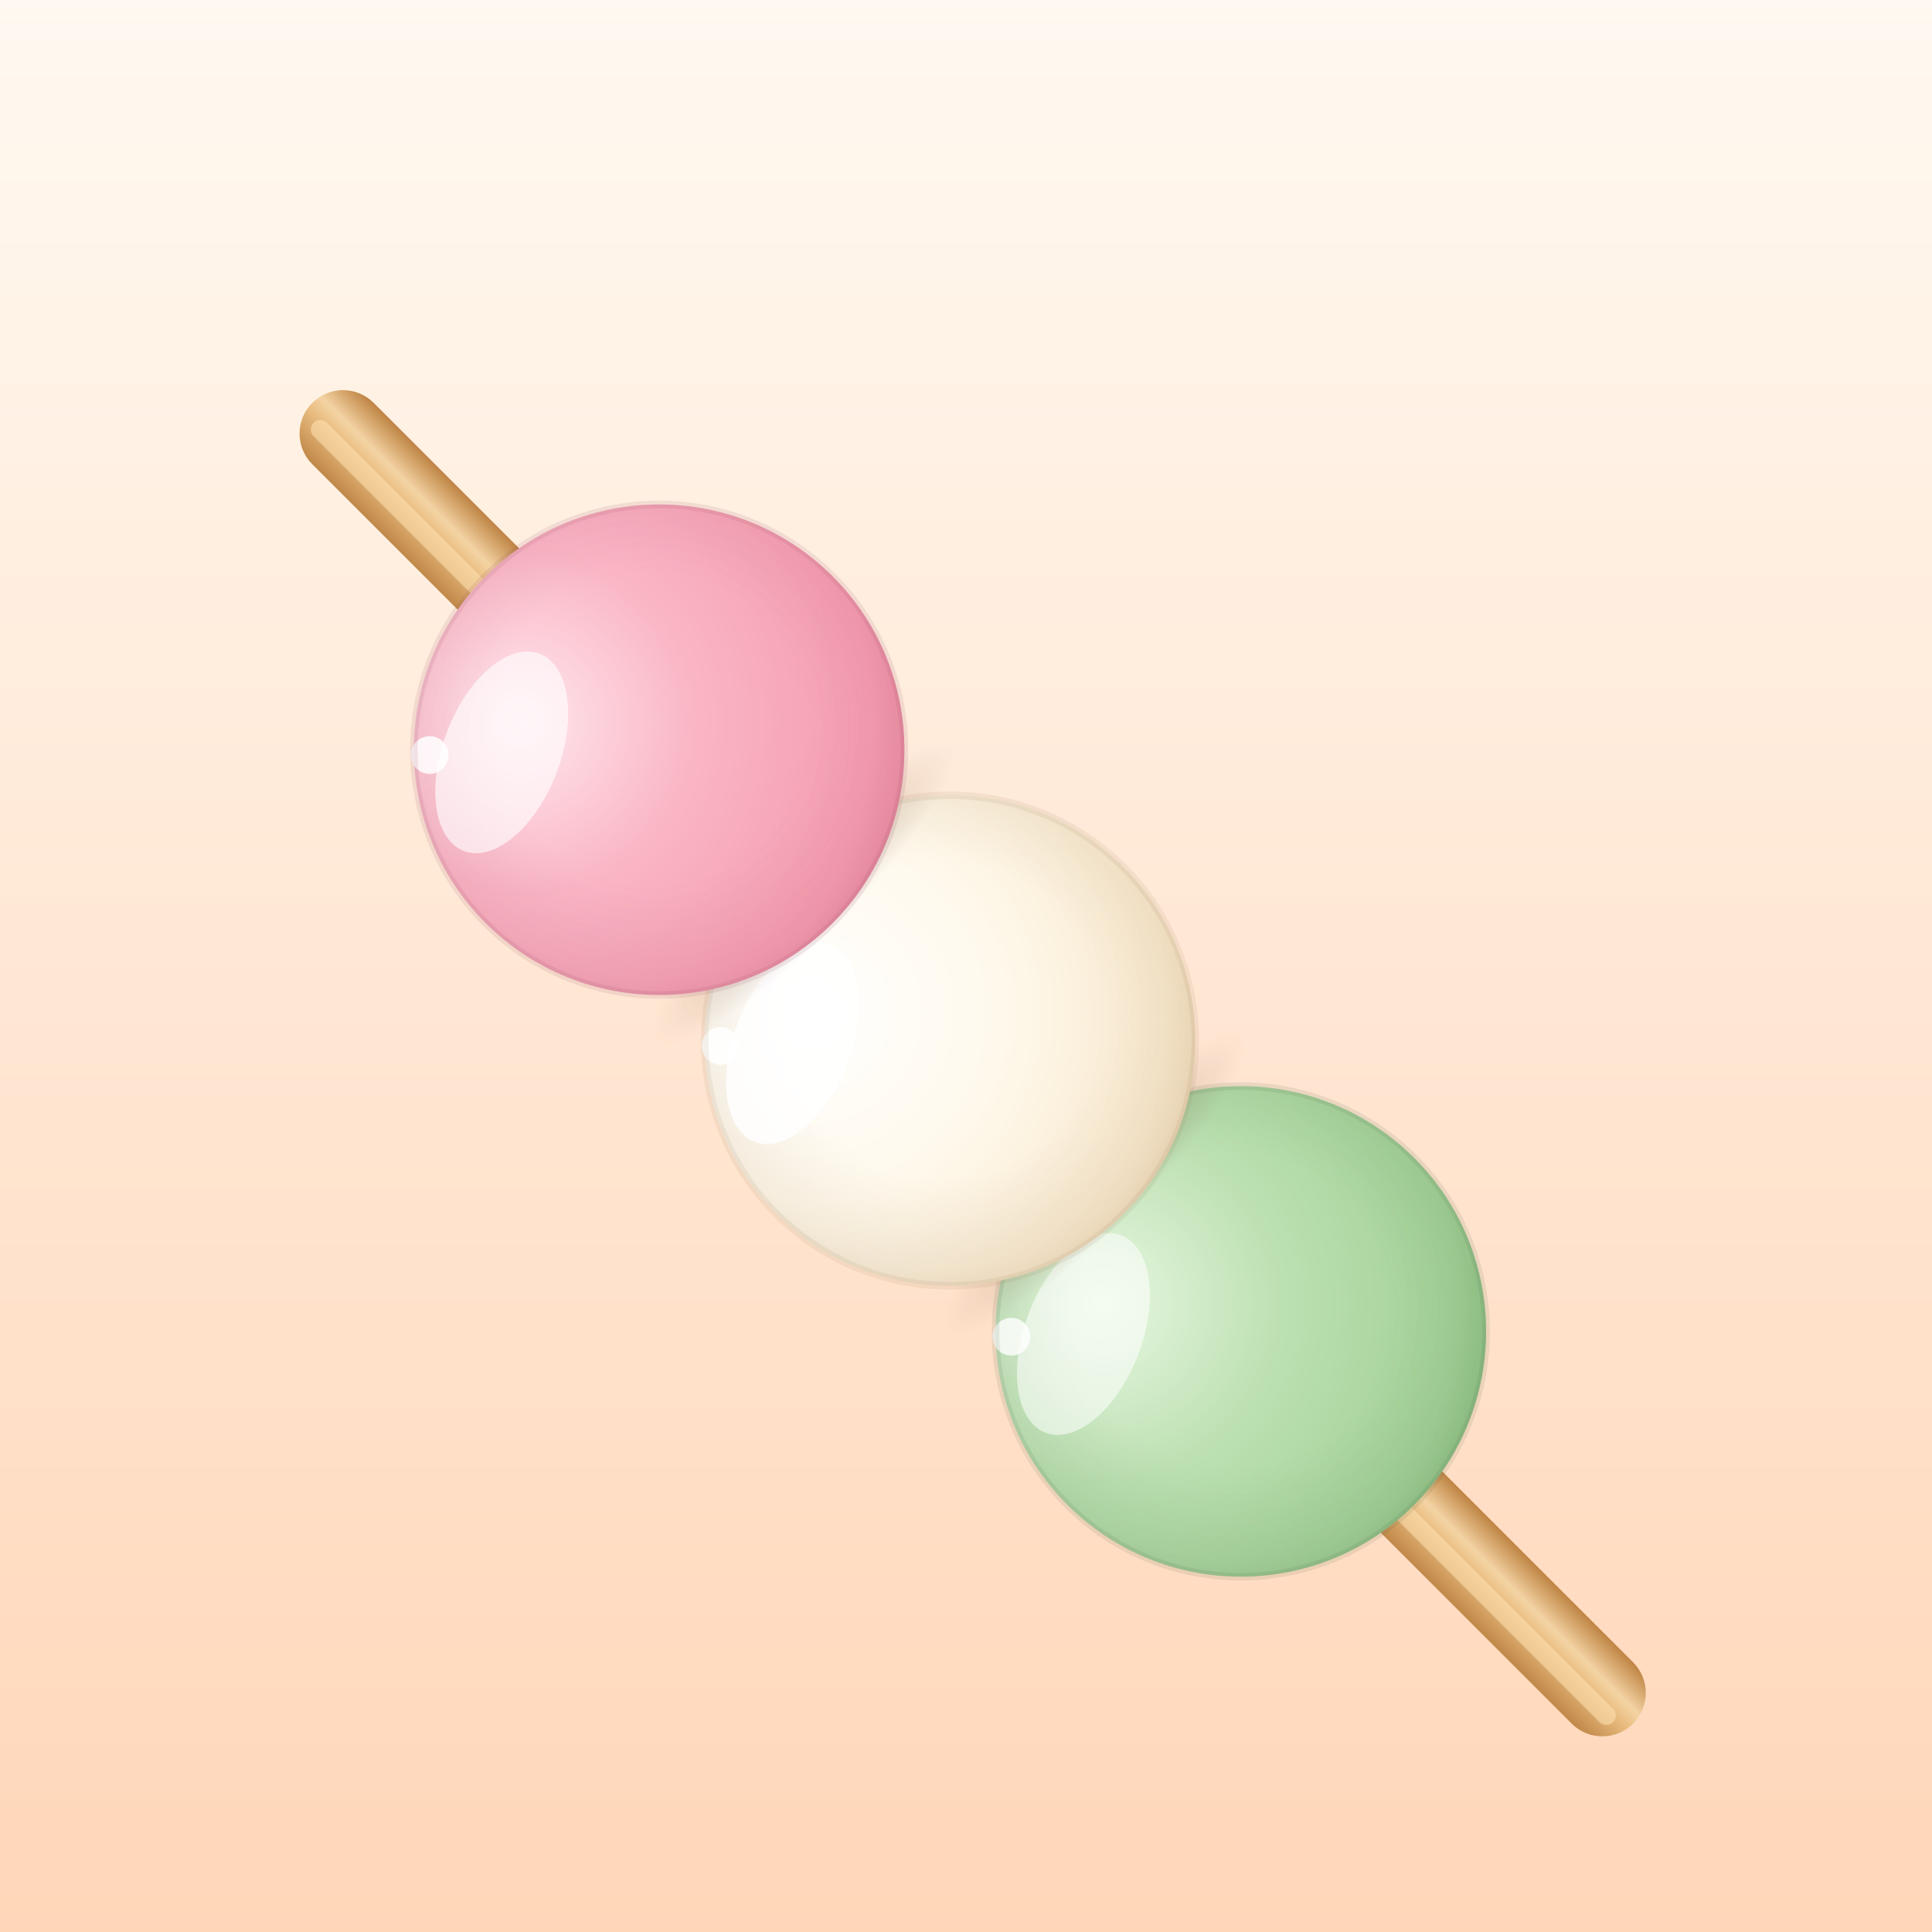
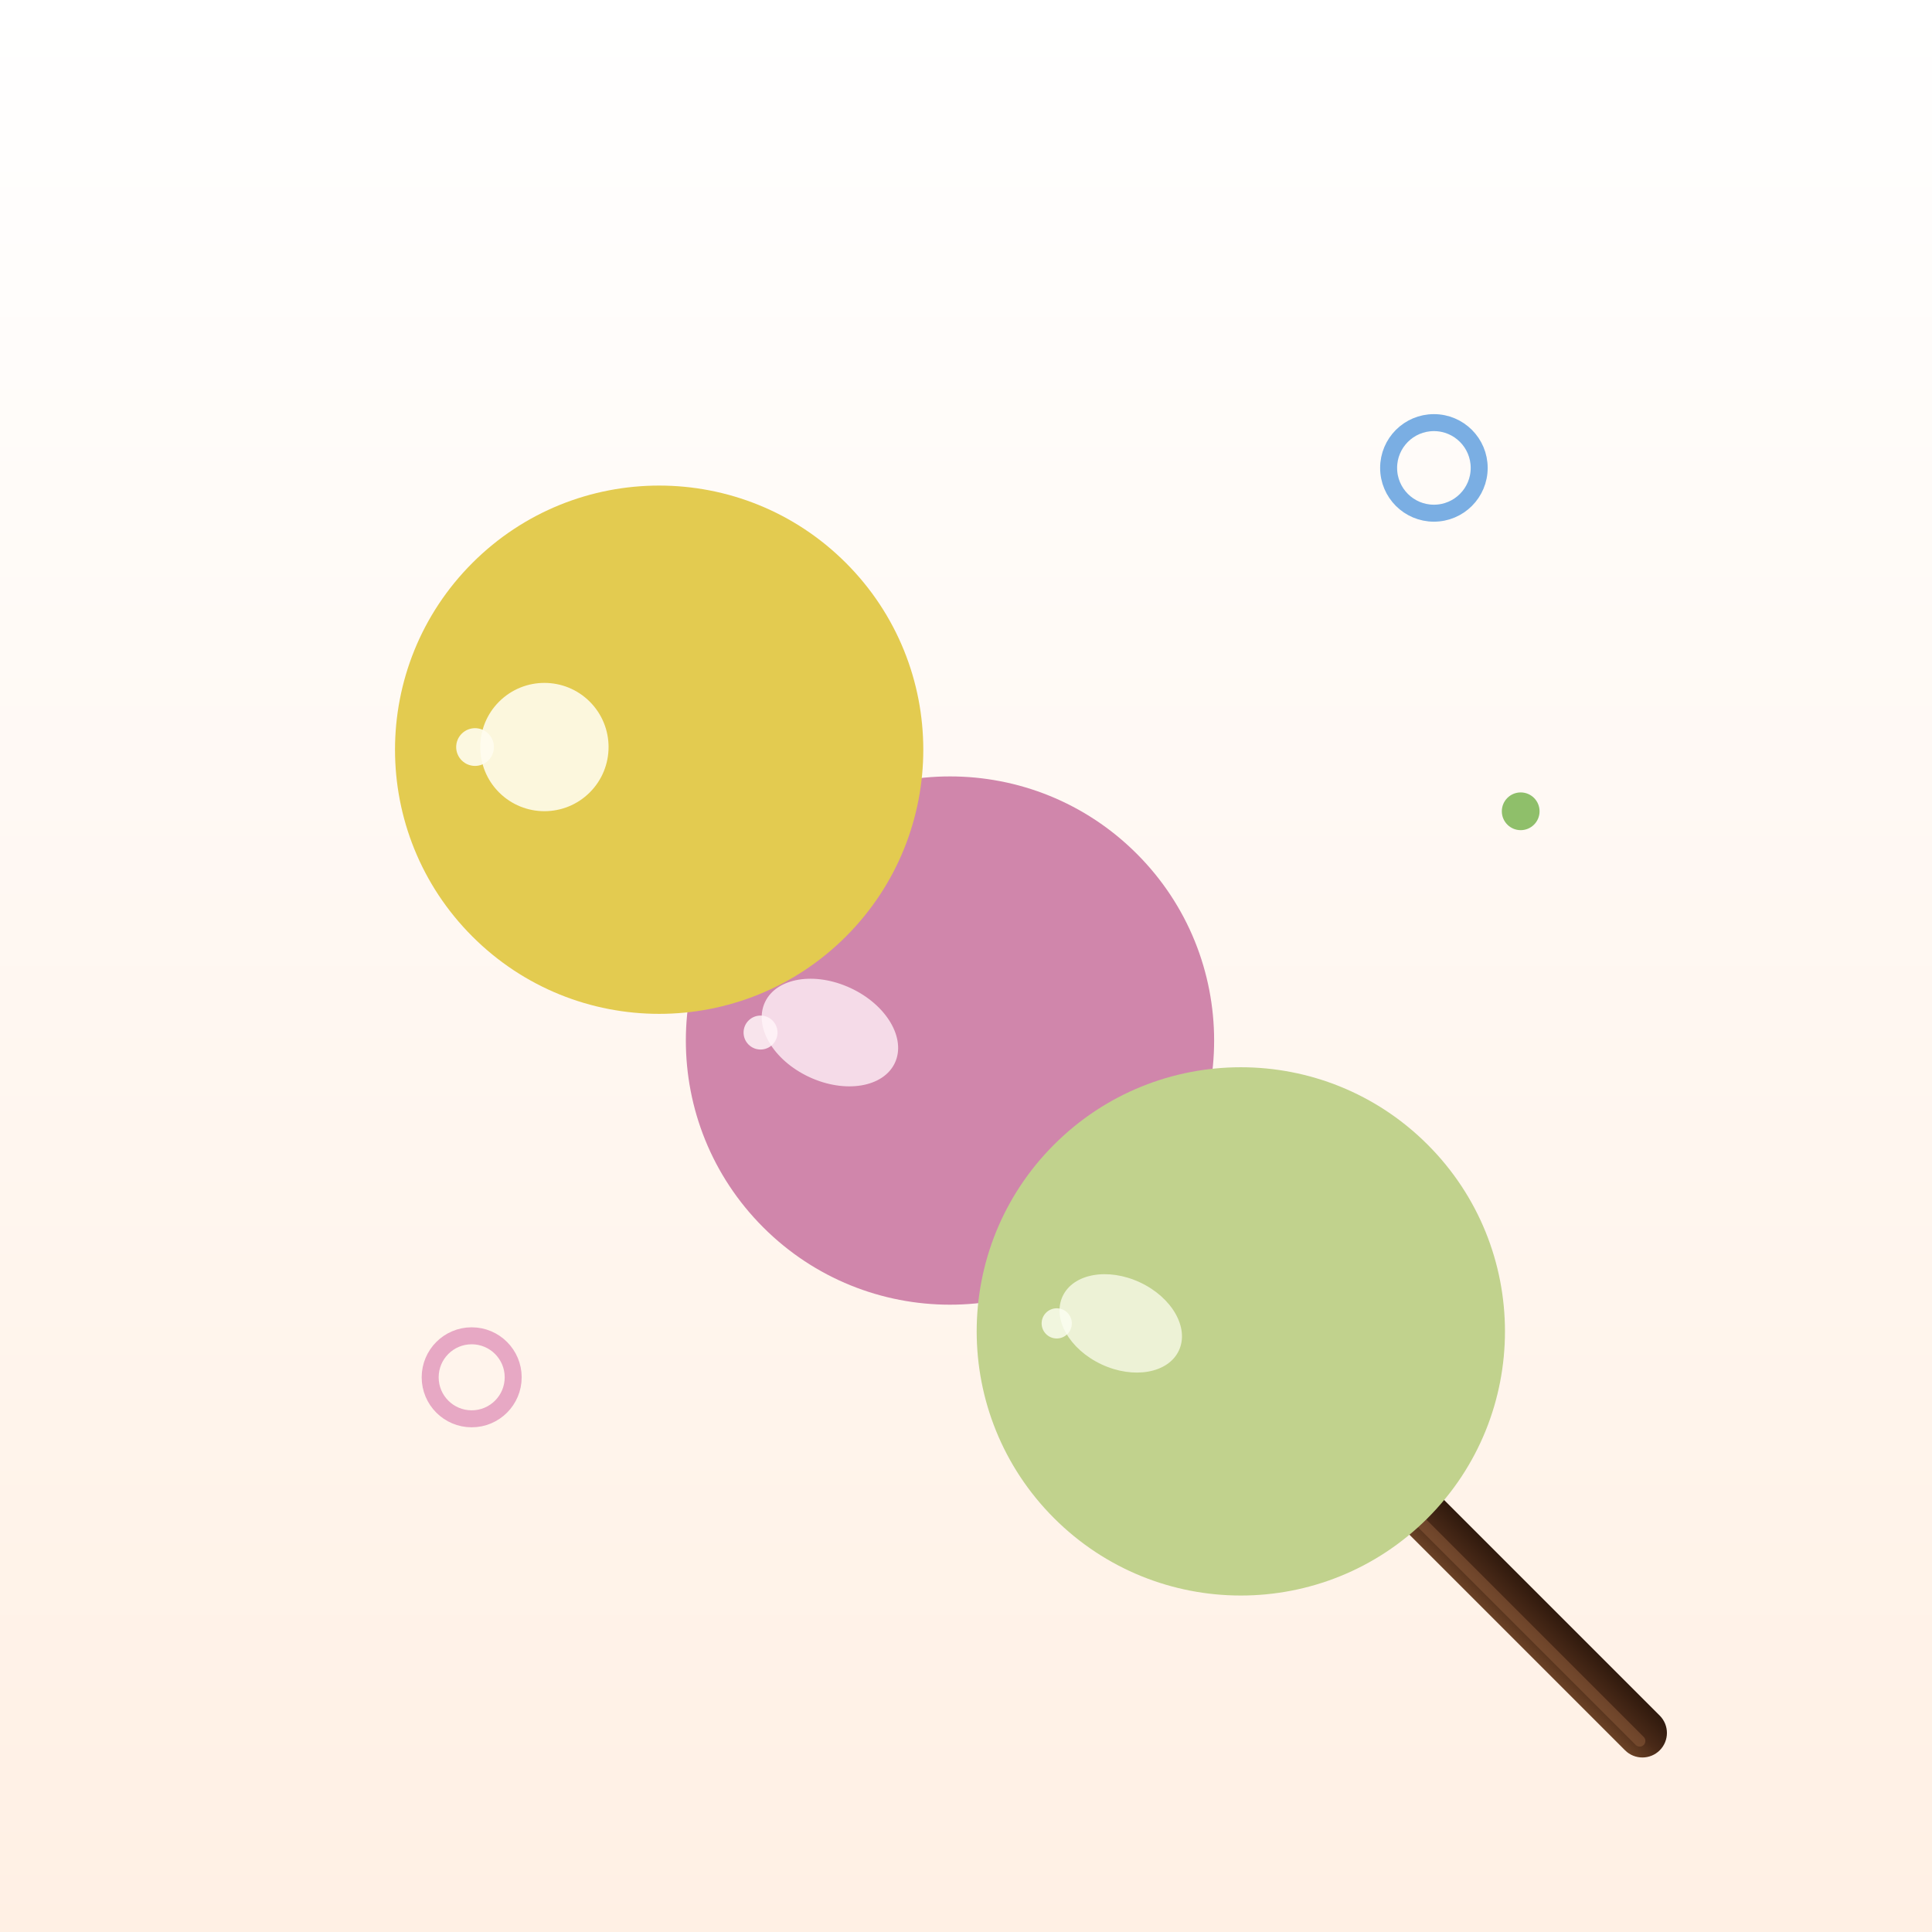
<svg xmlns="http://www.w3.org/2000/svg" width="1024" height="1024" viewBox="0 0 1024 1024">
  <defs>
    <linearGradient id="bg" x1="0" y1="0" x2="0" y2="1">
-       <stop offset="0" stop-color="#FFF9F1" />
-       <stop offset="1" stop-color="#FFD6B8" />
+       <stop offset="0" stop-color="#FFFFFF" />
+       <stop offset="1" stop-color="#FFF0E4" />
    </linearGradient>
    <linearGradient id="stick" x1="0" y1="0" x2="1" y2="0">
-       <stop offset="0" stop-color="#C08848" />
-       <stop offset="0.42" stop-color="#E9BC80" />
-       <stop offset="0.62" stop-color="#F4D3A3" />
-       <stop offset="1" stop-color="#BE8444" />
+       <stop offset="0" stop-color="#6B4226" />
+       <stop offset="0.45" stop-color="#4A2A18" />
+       <stop offset="1" stop-color="#2F190D" />
    </linearGradient>
-     <radialGradient id="pink" cx="0.34" cy="0.26" r="0.92">
-       <stop offset="0" stop-color="#FFE8EE" />
-       <stop offset="0.38" stop-color="#FAB6C5" />
-       <stop offset="0.78" stop-color="#F49CB0" />
-       <stop offset="1" stop-color="#DE7B93" />
-     </radialGradient>
-     <radialGradient id="shadePink" cx="0.52" cy="0.46" r="0.62">
-       <stop offset="0.52" stop-color="#A94F68" stop-opacity="0" />
-       <stop offset="0.82" stop-color="#A94F68" stop-opacity="0.10" />
-       <stop offset="1" stop-color="#A94F68" stop-opacity="0.26" />
-     </radialGradient>
-     <radialGradient id="cream" cx="0.34" cy="0.26" r="0.92">
-       <stop offset="0" stop-color="#FFFFFF" />
-       <stop offset="0.42" stop-color="#FFF9EC" />
-       <stop offset="0.8" stop-color="#F7E7CC" />
-       <stop offset="1" stop-color="#E3C9A5" />
-     </radialGradient>
-     <radialGradient id="shadeCream" cx="0.52" cy="0.46" r="0.62">
-       <stop offset="0.52" stop-color="#9A7447" stop-opacity="0" />
-       <stop offset="0.82" stop-color="#9A7447" stop-opacity="0.10" />
-       <stop offset="1" stop-color="#9A7447" stop-opacity="0.24" />
-     </radialGradient>
-     <radialGradient id="matcha" cx="0.34" cy="0.26" r="0.92">
-       <stop offset="0" stop-color="#E8F7E1" />
-       <stop offset="0.4" stop-color="#BCE0B2" />
-       <stop offset="0.78" stop-color="#A3D097" />
-       <stop offset="1" stop-color="#7DB473" />
-     </radialGradient>
-     <radialGradient id="shadeMatcha" cx="0.52" cy="0.46" r="0.62">
-       <stop offset="0.52" stop-color="#3F6B3B" stop-opacity="0" />
-       <stop offset="0.82" stop-color="#3F6B3B" stop-opacity="0.10" />
-       <stop offset="1" stop-color="#3F6B3B" stop-opacity="0.24" />
-     </radialGradient>
-     <radialGradient id="contact" cx="0.5" cy="0.5" r="0.5">
-       <stop offset="0" stop-color="#6B4632" stop-opacity="0.30" />
-       <stop offset="0.65" stop-color="#6B4632" stop-opacity="0.10" />
-       <stop offset="1" stop-color="#6B4632" stop-opacity="0" />
-     </radialGradient>
  </defs>
  <rect width="1024" height="1024" fill="url(#bg)" />
  <g transform="rotate(-45 512 560)">
-     <rect x="489" y="70" width="46" height="990" rx="23" fill="url(#stick)" />
-     <rect x="500" y="78" width="10" height="974" rx="5" fill="#FFE3B5" opacity="0.55" />
-     <circle cx="512" cy="766" r="130" fill="url(#matcha)" />
-     <circle cx="512" cy="766" r="130" fill="url(#shadeMatcha)" />
-     <ellipse cx="452" cy="708" rx="56" ry="31" fill="#FFFFFF" opacity="0.55" transform="rotate(-24 452 708)" />
-     <circle cx="424" cy="682" r="10" fill="#FFFFFF" opacity="0.8" />
-     <circle cx="512" cy="766" r="130" fill="none" stroke="#4E6B45" stroke-opacity="0.12" stroke-width="4" />
-     <ellipse cx="512" cy="656" rx="110" ry="24" fill="url(#contact)" />
-     <circle cx="512" cy="548" r="130" fill="url(#cream)" />
-     <circle cx="512" cy="548" r="130" fill="url(#shadeCream)" />
-     <ellipse cx="452" cy="490" rx="56" ry="31" fill="#FFFFFF" opacity="0.85" transform="rotate(-24 452 490)" />
-     <circle cx="424" cy="464" r="10" fill="#FFFFFF" opacity="0.9" />
-     <circle cx="512" cy="548" r="130" fill="none" stroke="#8F7047" stroke-opacity="0.10" stroke-width="4" />
-     <ellipse cx="512" cy="438" rx="110" ry="24" fill="url(#contact)" />
-     <circle cx="512" cy="330" r="130" fill="url(#pink)" />
-     <circle cx="512" cy="330" r="130" fill="url(#shadePink)" />
-     <ellipse cx="452" cy="272" rx="56" ry="31" fill="#FFFFFF" opacity="0.62" transform="rotate(-24 452 272)" />
-     <circle cx="424" cy="246" r="10" fill="#FFFFFF" opacity="0.85" />
-     <circle cx="512" cy="330" r="130" fill="none" stroke="#93485E" stroke-opacity="0.12" stroke-width="4" />
+     <rect x="499" y="790" width="26" height="290" rx="13" fill="url(#stick)" />
+     <rect x="505" y="798" width="6" height="274" rx="3" fill="#8A5A38" opacity="0.55" />
+     <circle cx="512" cy="548" r="140" fill="#D086AB" />
+     <ellipse cx="470" cy="500" rx="26" ry="38" fill="#FFF4F8" opacity="0.78" transform="rotate(-20 470 500)" />
+     <circle cx="444" cy="474" r="9" fill="#FFF4F8" opacity="0.85" />
+     <circle cx="512" cy="766" r="140" fill="#C1D28D" />
+     <ellipse cx="470" cy="718" rx="24" ry="34" fill="#FDFFF2" opacity="0.72" transform="rotate(-20 470 718)" />
+     <circle cx="446" cy="694" r="8" fill="#FDFFF2" opacity="0.8" />
+     <circle cx="512" cy="330" r="140" fill="#E3CB50" />
+     <circle cx="470" cy="286" r="34" fill="#FFFDF0" opacity="0.88" />
+     <circle cx="444" cy="260" r="10" fill="#FFFDF0" opacity="0.9" />
  </g>
+   <circle cx="760" cy="248" r="24" fill="none" stroke="#7AAEE3" stroke-width="9" />
+   <circle cx="806" cy="430" r="10" fill="#8FBF6A" />
+   <circle cx="250" cy="730" r="22" fill="none" stroke="#E7A8C4" stroke-width="9" />
</svg>
